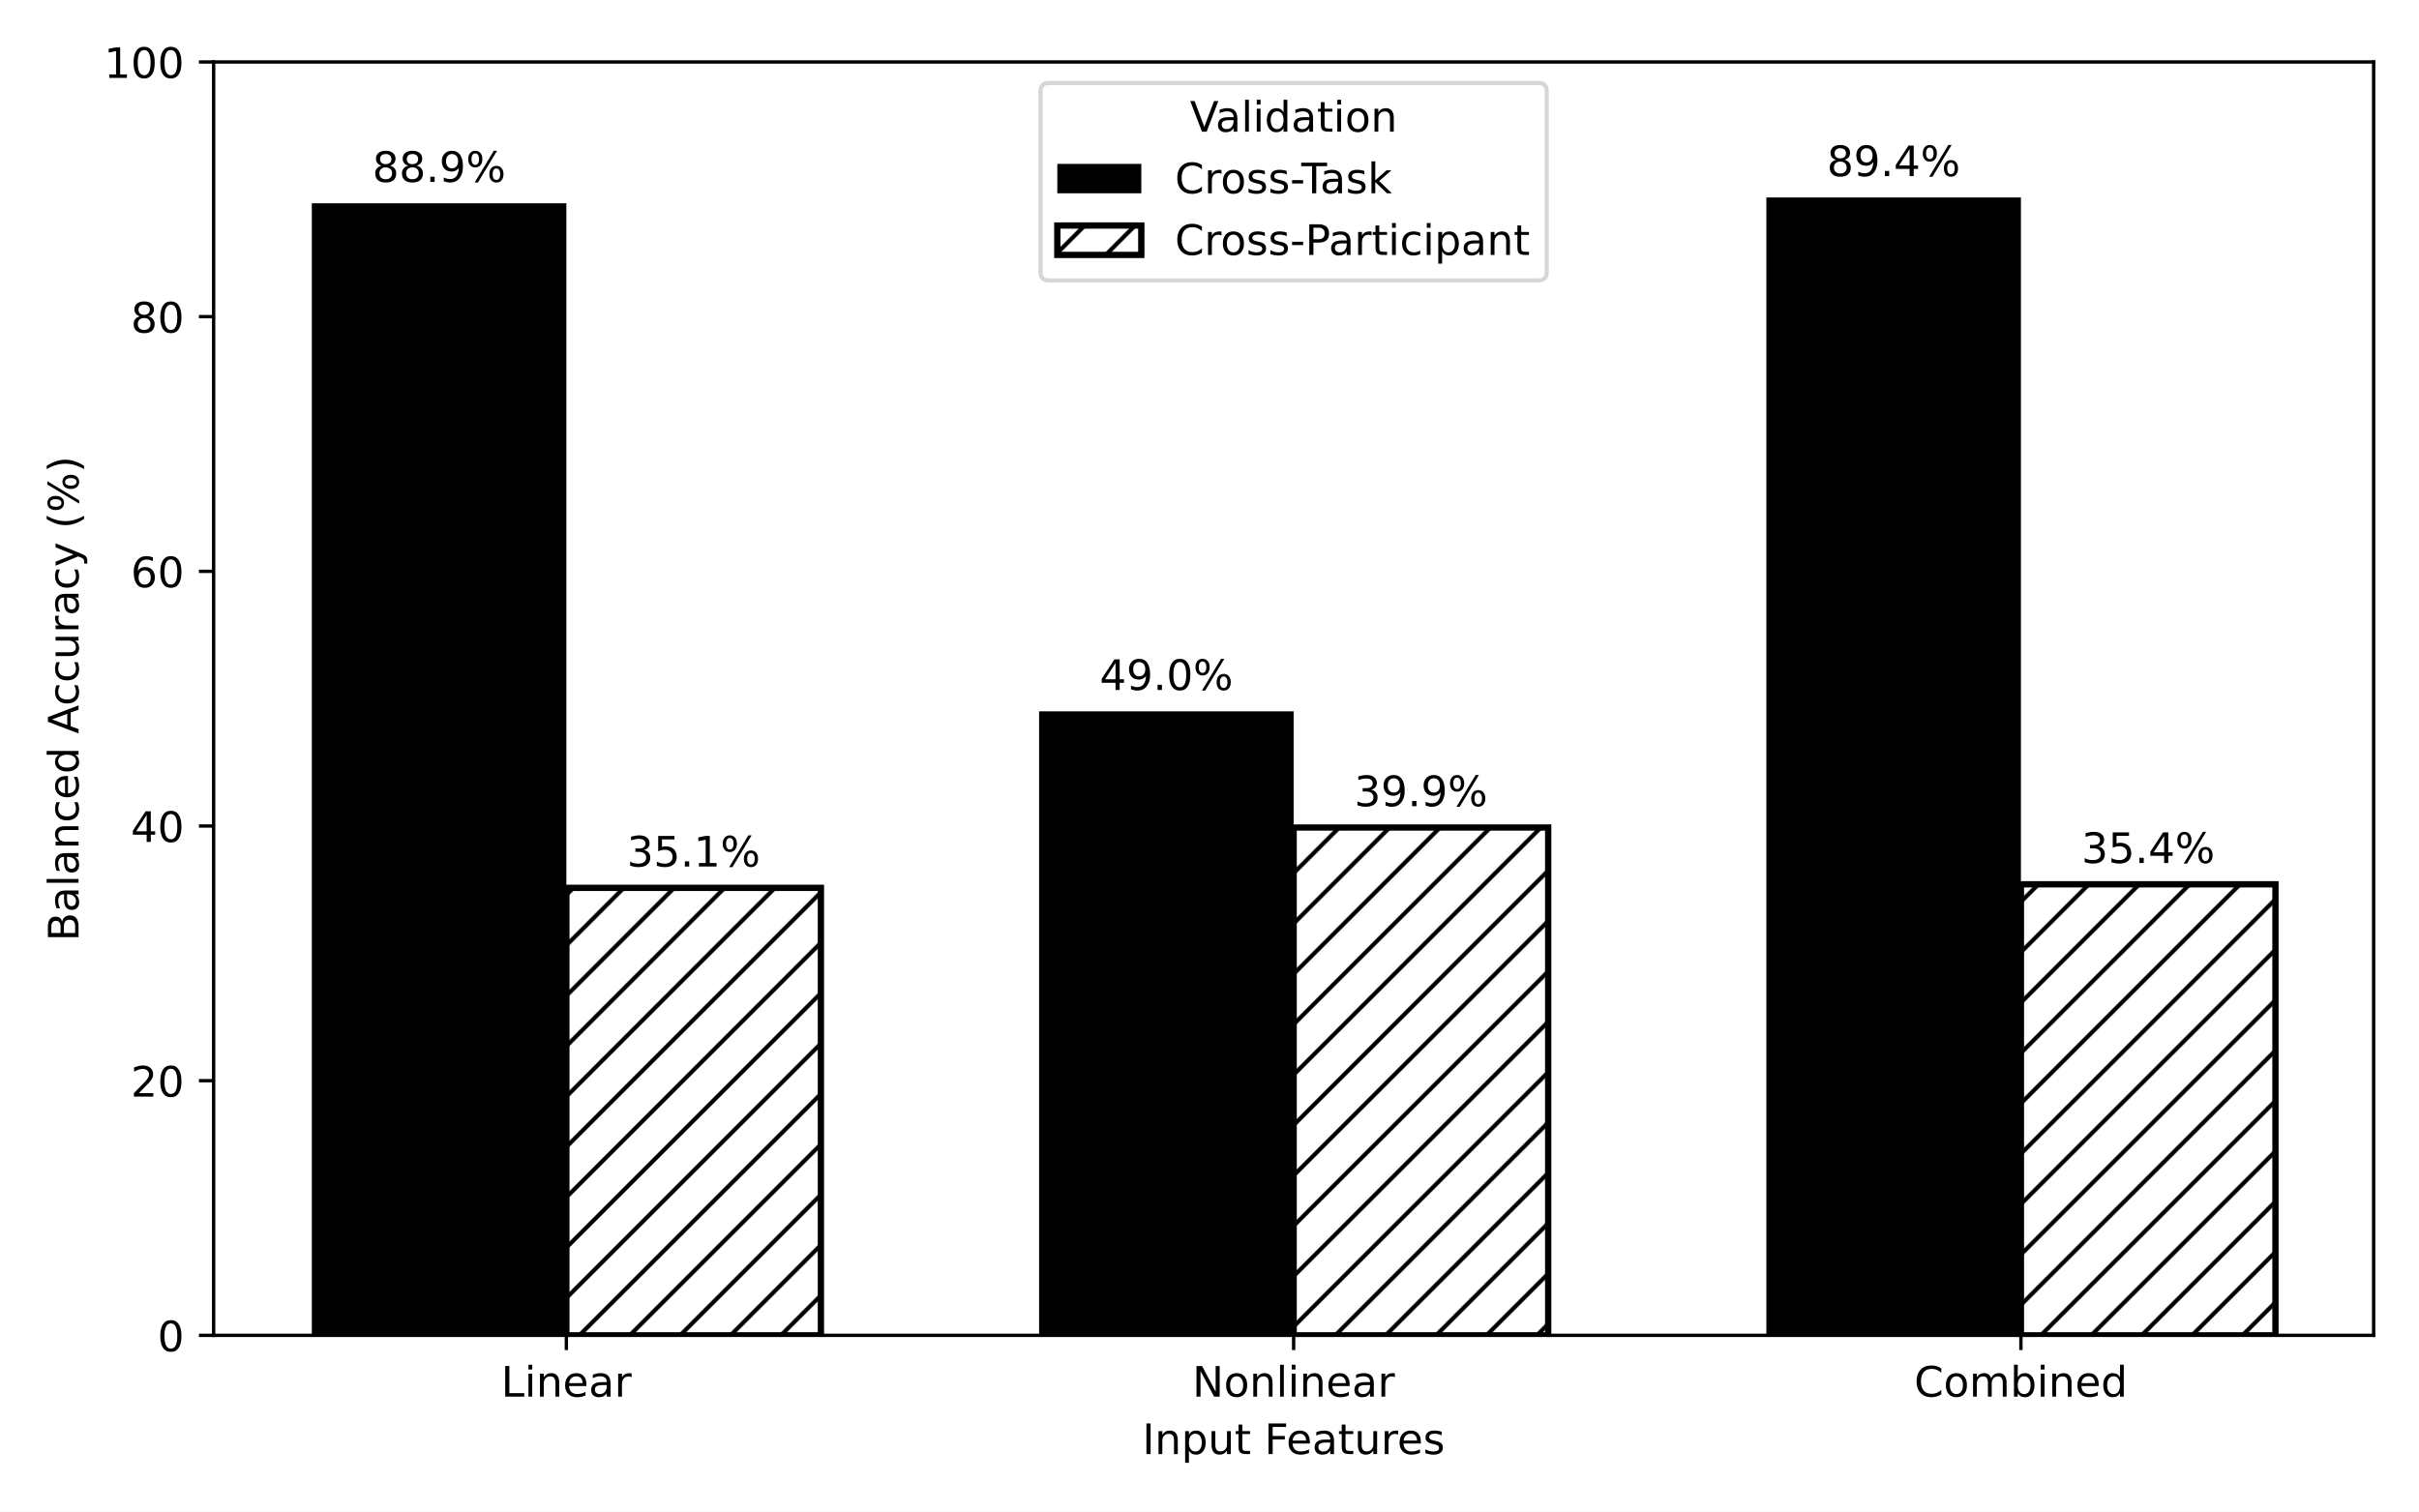
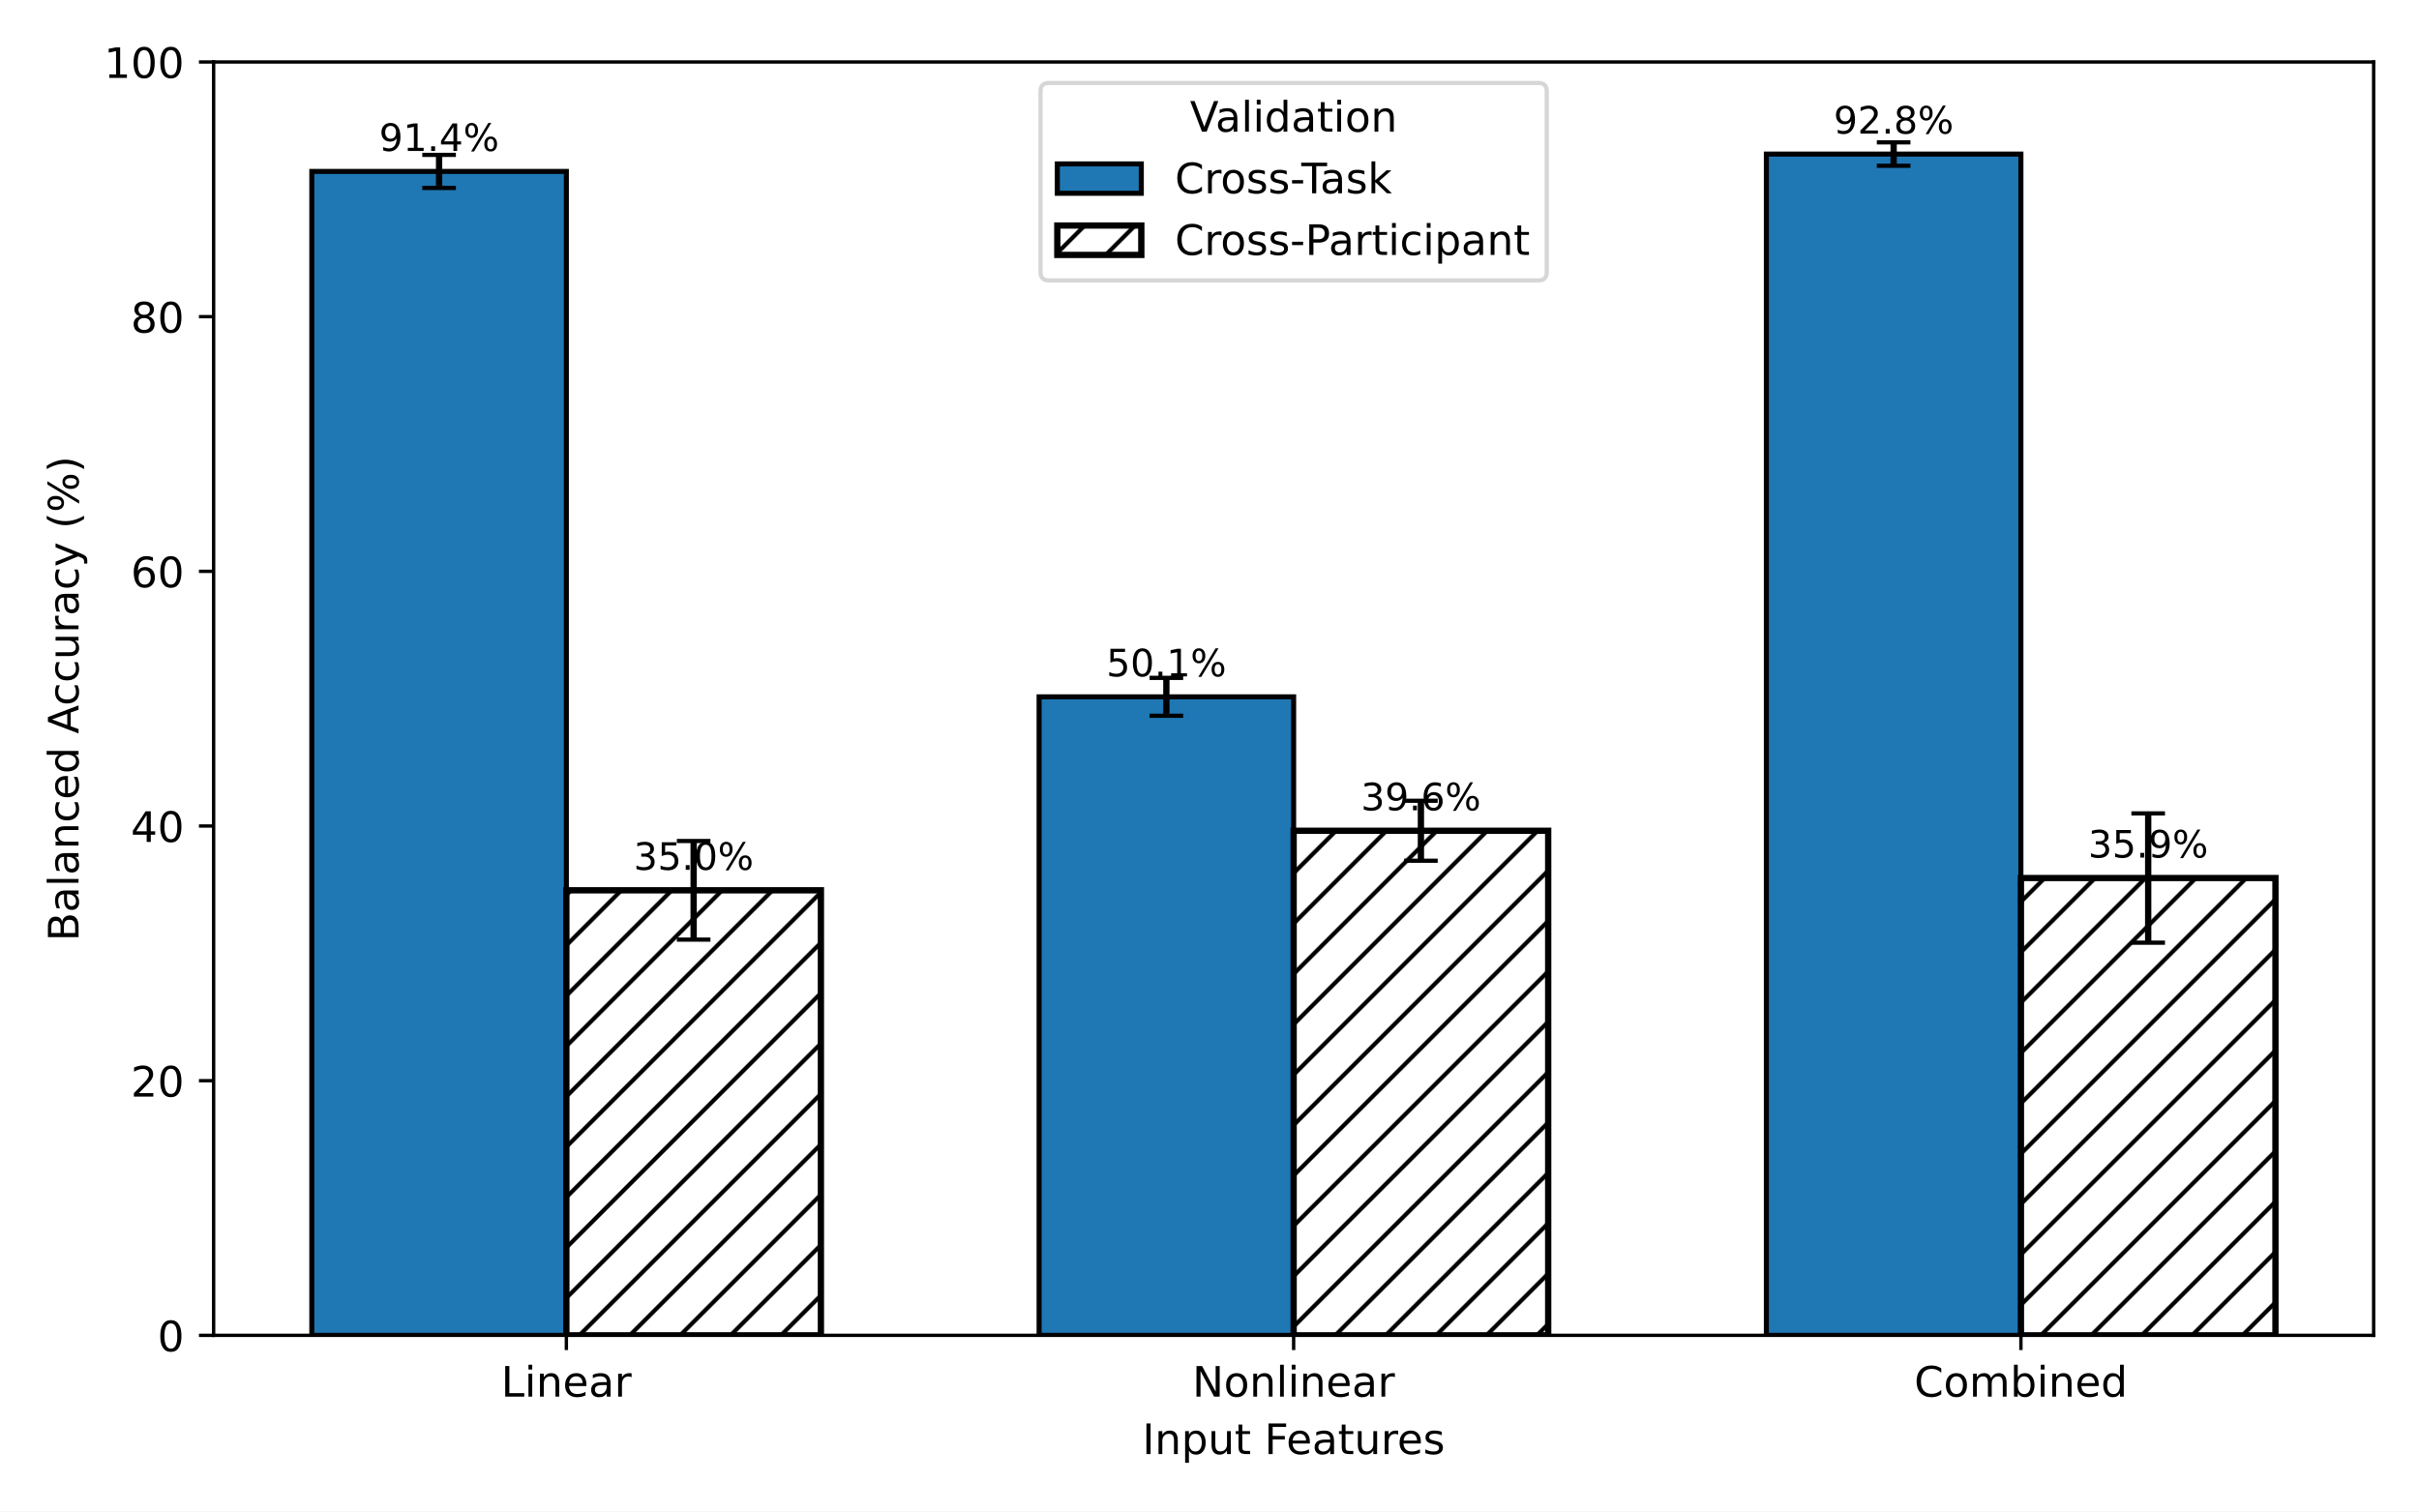
<svg xmlns="http://www.w3.org/2000/svg" xmlns:xlink="http://www.w3.org/1999/xlink" width="576pt" height="360pt" viewBox="0 0 576 360" version="1.1">
  <defs>
    <style type="text/css">*{stroke-linejoin: round; stroke-linecap: butt}</style>
  </defs>
  <g id="figure_1">
    <g id="patch_1">
      <path d="M 0 360  L 576 360  L 576 0  L 0 0  z " style="fill: #ffffff" />
    </g>
    <g id="axes_1">
      <g id="patch_2">
        <path d="M 50.87 318.04  L 565.2 318.04  L 565.2 14.76  L 50.87 14.76  z " style="fill: #ffffff" />
      </g>
      <g id="patch_3">
-         <path d="M 74.249 318.04  L 134.86 318.04  L 134.86 48.412  L 74.249 48.412  z " clip-path="url(#pcf24b8db1c)" />
+         <path d="M 74.249 318.04  L 134.86 318.04  L 134.86 40.831  L 74.249 40.831  z " clip-path="url(#p64c29a2ee1)" style="fill: #1f77b4; stroke: #000000; stroke-width: 1.2; stroke-linejoin: miter" />
      </g>
      <g id="patch_4">
-         <path d="M 247.424 318.04  L 308.035 318.04  L 308.035 169.413  L 247.424 169.413  z " clip-path="url(#pcf24b8db1c)" />
+         <path d="M 247.424 318.04  L 308.035 318.04  L 308.035 165.962  L 247.424 165.962  z " clip-path="url(#p64c29a2ee1)" style="fill: #1f77b4; stroke: #000000; stroke-width: 1.2; stroke-linejoin: miter" />
      </g>
      <g id="patch_5">
-         <path d="M 420.599 318.04  L 481.21 318.04  L 481.21 47.032  L 420.599 47.032  z " clip-path="url(#pcf24b8db1c)" />
+         <path d="M 420.599 318.04  L 481.21 318.04  L 481.21 36.696  L 420.599 36.696  z " clip-path="url(#p64c29a2ee1)" style="fill: #1f77b4; stroke: #000000; stroke-width: 1.2; stroke-linejoin: miter" />
      </g>
      <g id="patch_6">
-         <path d="M 134.86 318.04  L 195.471 318.04  L 195.471 211.462  L 134.86 211.462  z " clip-path="url(#pcf24b8db1c)" style="fill: url(#hb24f1ecdfa); stroke: #000000; stroke-width: 1.5; stroke-linejoin: miter" />
+         <path d="M 134.86 318.04  L 195.471 318.04  L 195.471 212.041  L 134.86 212.041  z " clip-path="url(#p64c29a2ee1)" style="fill: url(#hae6373798d); stroke: #000000; stroke-width: 1.5; stroke-linejoin: miter" />
      </g>
      <g id="patch_7">
-         <path d="M 308.035 318.04  L 368.646 318.04  L 368.646 197.089  L 308.035 197.089  z " clip-path="url(#pcf24b8db1c)" style="fill: url(#hb24f1ecdfa); stroke: #000000; stroke-width: 1.5; stroke-linejoin: miter" />
+         <path d="M 308.035 318.04  L 368.646 318.04  L 368.646 197.862  L 308.035 197.862  z " clip-path="url(#p64c29a2ee1)" style="fill: url(#hae6373798d); stroke: #000000; stroke-width: 1.5; stroke-linejoin: miter" />
      </g>
      <g id="patch_8">
-         <path d="M 481.21 318.04  L 541.821 318.04  L 541.821 210.621  L 481.21 210.621  z " clip-path="url(#pcf24b8db1c)" style="fill: url(#hb24f1ecdfa); stroke: #000000; stroke-width: 1.5; stroke-linejoin: miter" />
+         <path d="M 481.21 318.04  L 541.821 318.04  L 541.821 209.12  L 481.21 209.12  z " clip-path="url(#p64c29a2ee1)" style="fill: url(#hae6373798d); stroke: #000000; stroke-width: 1.5; stroke-linejoin: miter" />
      </g>
      <g id="matplotlib.axis_1">
        <g id="xtick_1">
          <g id="line2d_1">
            <defs>
-               <path id="m344d0b4bbc" d="M 0 0  L 0 3.5  " style="stroke: #000000; stroke-width: 0.8" />
-             </defs>
-             <g>
-               <use xlink:href="#m344d0b4bbc" x="134.86" y="318.04" style="stroke: #000000; stroke-width: 0.8" />
+               <path id="mcb055b87ef" d="M 0 0  L 0 3.5  " style="stroke: #000000; stroke-width: 0.8" />
+             </defs>
+             <g>
+               <use xlink:href="#mcb055b87ef" x="134.86" y="318.04" style="stroke: #000000; stroke-width: 0.8" />
            </g>
          </g>
          <g id="text_1">
            <g transform="translate(119.3201 332.6384) scale(0.1 -0.1)">
              <defs>
                <path id="DejaVuSans-4c" d="M 628 4666  L 1259 4666  L 1259 531  L 3531 531  L 3531 0  L 628 0  L 628 4666  z " transform="scale(0.015625)" />
                <path id="DejaVuSans-69" d="M 603 3500  L 1178 3500  L 1178 0  L 603 0  L 603 3500  z M 603 4863  L 1178 4863  L 1178 4134  L 603 4134  L 603 4863  z " transform="scale(0.015625)" />
                <path id="DejaVuSans-6e" d="M 3513 2113  L 3513 0  L 2938 0  L 2938 2094  Q 2938 2591 2744 2837  Q 2550 3084 2163 3084  Q 1697 3084 1428 2787  Q 1159 2491 1159 1978  L 1159 0  L 581 0  L 581 3500  L 1159 3500  L 1159 2956  Q 1366 3272 1645 3428  Q 1925 3584 2291 3584  Q 2894 3584 3203 3211  Q 3513 2838 3513 2113  z " transform="scale(0.015625)" />
                <path id="DejaVuSans-65" d="M 3597 1894  L 3597 1613  L 953 1613  Q 991 1019 1311 708  Q 1631 397 2203 397  Q 2534 397 2845 478  Q 3156 559 3463 722  L 3463 178  Q 3153 47 2828 -22  Q 2503 -91 2169 -91  Q 1331 -91 842 396  Q 353 884 353 1716  Q 353 2575 817 3079  Q 1281 3584 2069 3584  Q 2775 3584 3186 3129  Q 3597 2675 3597 1894  z M 3022 2063  Q 3016 2534 2758 2815  Q 2500 3097 2075 3097  Q 1594 3097 1305 2825  Q 1016 2553 972 2059  L 3022 2063  z " transform="scale(0.015625)" />
                <path id="DejaVuSans-61" d="M 2194 1759  Q 1497 1759 1228 1600  Q 959 1441 959 1056  Q 959 750 1161 570  Q 1363 391 1709 391  Q 2188 391 2477 730  Q 2766 1069 2766 1631  L 2766 1759  L 2194 1759  z M 3341 1997  L 3341 0  L 2766 0  L 2766 531  Q 2569 213 2275 61  Q 1981 -91 1556 -91  Q 1019 -91 701 211  Q 384 513 384 1019  Q 384 1609 779 1909  Q 1175 2209 1959 2209  L 2766 2209  L 2766 2266  Q 2766 2663 2505 2880  Q 2244 3097 1772 3097  Q 1472 3097 1187 3025  Q 903 2953 641 2809  L 641 3341  Q 956 3463 1253 3523  Q 1550 3584 1831 3584  Q 2591 3584 2966 3190  Q 3341 2797 3341 1997  z " transform="scale(0.015625)" />
                <path id="DejaVuSans-72" d="M 2631 2963  Q 2534 3019 2420 3045  Q 2306 3072 2169 3072  Q 1681 3072 1420 2755  Q 1159 2438 1159 1844  L 1159 0  L 581 0  L 581 3500  L 1159 3500  L 1159 2956  Q 1341 3275 1631 3429  Q 1922 3584 2338 3584  Q 2397 3584 2469 3576  Q 2541 3569 2628 3553  L 2631 2963  z " transform="scale(0.015625)" />
              </defs>
              <use xlink:href="#DejaVuSans-4c" />
              <use xlink:href="#DejaVuSans-69" transform="translate(55.71289 0)" />
              <use xlink:href="#DejaVuSans-6e" transform="translate(83.49609 0)" />
              <use xlink:href="#DejaVuSans-65" transform="translate(146.875 0)" />
              <use xlink:href="#DejaVuSans-61" transform="translate(208.3984 0)" />
              <use xlink:href="#DejaVuSans-72" transform="translate(269.6777 0)" />
            </g>
          </g>
        </g>
        <g id="xtick_2">
          <g id="line2d_2">
            <g>
-               <use xlink:href="#m344d0b4bbc" x="308.035" y="318.04" style="stroke: #000000; stroke-width: 0.8" />
+               <use xlink:href="#mcb055b87ef" x="308.035" y="318.04" style="stroke: #000000; stroke-width: 0.8" />
            </g>
          </g>
          <g id="text_2">
            <g transform="translate(283.9233 332.6384) scale(0.1 -0.1)">
              <defs>
                <path id="DejaVuSans-4e" d="M 628 4666  L 1478 4666  L 3547 763  L 3547 4666  L 4159 4666  L 4159 0  L 3309 0  L 1241 3903  L 1241 0  L 628 0  L 628 4666  z " transform="scale(0.015625)" />
                <path id="DejaVuSans-6f" d="M 1959 3097  Q 1497 3097 1228 2736  Q 959 2375 959 1747  Q 959 1119 1226 758  Q 1494 397 1959 397  Q 2419 397 2687 759  Q 2956 1122 2956 1747  Q 2956 2369 2687 2733  Q 2419 3097 1959 3097  z M 1959 3584  Q 2709 3584 3137 3096  Q 3566 2609 3566 1747  Q 3566 888 3137 398  Q 2709 -91 1959 -91  Q 1206 -91 779 398  Q 353 888 353 1747  Q 353 2609 779 3096  Q 1206 3584 1959 3584  z " transform="scale(0.015625)" />
                <path id="DejaVuSans-6c" d="M 603 4863  L 1178 4863  L 1178 0  L 603 0  L 603 4863  z " transform="scale(0.015625)" />
              </defs>
              <use xlink:href="#DejaVuSans-4e" />
              <use xlink:href="#DejaVuSans-6f" transform="translate(74.80469 0)" />
              <use xlink:href="#DejaVuSans-6e" transform="translate(135.9863 0)" />
              <use xlink:href="#DejaVuSans-6c" transform="translate(199.3652 0)" />
              <use xlink:href="#DejaVuSans-69" transform="translate(227.1484 0)" />
              <use xlink:href="#DejaVuSans-6e" transform="translate(254.9316 0)" />
              <use xlink:href="#DejaVuSans-65" transform="translate(318.3105 0)" />
              <use xlink:href="#DejaVuSans-61" transform="translate(379.834 0)" />
              <use xlink:href="#DejaVuSans-72" transform="translate(441.1133 0)" />
            </g>
          </g>
        </g>
        <g id="xtick_3">
          <g id="line2d_3">
            <g>
-               <use xlink:href="#m344d0b4bbc" x="481.21" y="318.04" style="stroke: #000000; stroke-width: 0.8" />
+               <use xlink:href="#mcb055b87ef" x="481.21" y="318.04" style="stroke: #000000; stroke-width: 0.8" />
            </g>
          </g>
          <g id="text_3">
            <g transform="translate(455.8062 332.6384) scale(0.1 -0.1)">
              <defs>
                <path id="DejaVuSans-43" d="M 4122 4306  L 4122 3641  Q 3803 3938 3442 4084  Q 3081 4231 2675 4231  Q 1875 4231 1450 3742  Q 1025 3253 1025 2328  Q 1025 1406 1450 917  Q 1875 428 2675 428  Q 3081 428 3442 575  Q 3803 722 4122 1019  L 4122 359  Q 3791 134 3420 21  Q 3050 -91 2638 -91  Q 1578 -91 968 557  Q 359 1206 359 2328  Q 359 3453 968 4101  Q 1578 4750 2638 4750  Q 3056 4750 3426 4639  Q 3797 4528 4122 4306  z " transform="scale(0.015625)" />
                <path id="DejaVuSans-6d" d="M 3328 2828  Q 3544 3216 3844 3400  Q 4144 3584 4550 3584  Q 5097 3584 5394 3201  Q 5691 2819 5691 2113  L 5691 0  L 5113 0  L 5113 2094  Q 5113 2597 4934 2840  Q 4756 3084 4391 3084  Q 3944 3084 3684 2787  Q 3425 2491 3425 1978  L 3425 0  L 2847 0  L 2847 2094  Q 2847 2600 2669 2842  Q 2491 3084 2119 3084  Q 1678 3084 1418 2786  Q 1159 2488 1159 1978  L 1159 0  L 581 0  L 581 3500  L 1159 3500  L 1159 2956  Q 1356 3278 1631 3431  Q 1906 3584 2284 3584  Q 2666 3584 2933 3390  Q 3200 3197 3328 2828  z " transform="scale(0.015625)" />
                <path id="DejaVuSans-62" d="M 3116 1747  Q 3116 2381 2855 2742  Q 2594 3103 2138 3103  Q 1681 3103 1420 2742  Q 1159 2381 1159 1747  Q 1159 1113 1420 752  Q 1681 391 2138 391  Q 2594 391 2855 752  Q 3116 1113 3116 1747  z M 1159 2969  Q 1341 3281 1617 3432  Q 1894 3584 2278 3584  Q 2916 3584 3314 3078  Q 3713 2572 3713 1747  Q 3713 922 3314 415  Q 2916 -91 2278 -91  Q 1894 -91 1617 61  Q 1341 213 1159 525  L 1159 0  L 581 0  L 581 4863  L 1159 4863  L 1159 2969  z " transform="scale(0.015625)" />
                <path id="DejaVuSans-64" d="M 2906 2969  L 2906 4863  L 3481 4863  L 3481 0  L 2906 0  L 2906 525  Q 2725 213 2448 61  Q 2172 -91 1784 -91  Q 1150 -91 751 415  Q 353 922 353 1747  Q 353 2572 751 3078  Q 1150 3584 1784 3584  Q 2172 3584 2448 3432  Q 2725 3281 2906 2969  z M 947 1747  Q 947 1113 1208 752  Q 1469 391 1925 391  Q 2381 391 2643 752  Q 2906 1113 2906 1747  Q 2906 2381 2643 2742  Q 2381 3103 1925 3103  Q 1469 3103 1208 2742  Q 947 2381 947 1747  z " transform="scale(0.015625)" />
              </defs>
              <use xlink:href="#DejaVuSans-43" />
              <use xlink:href="#DejaVuSans-6f" transform="translate(69.82422 0)" />
              <use xlink:href="#DejaVuSans-6d" transform="translate(131.0059 0)" />
              <use xlink:href="#DejaVuSans-62" transform="translate(228.418 0)" />
              <use xlink:href="#DejaVuSans-69" transform="translate(291.8945 0)" />
              <use xlink:href="#DejaVuSans-6e" transform="translate(319.6777 0)" />
              <use xlink:href="#DejaVuSans-65" transform="translate(383.0566 0)" />
              <use xlink:href="#DejaVuSans-64" transform="translate(444.5801 0)" />
            </g>
          </g>
        </g>
        <g id="text_4">
          <g transform="translate(272.0045 346.3166) scale(0.1 -0.1)">
            <defs>
              <path id="DejaVuSans-49" d="M 628 4666  L 1259 4666  L 1259 0  L 628 0  L 628 4666  z " transform="scale(0.015625)" />
              <path id="DejaVuSans-70" d="M 1159 525  L 1159 -1331  L 581 -1331  L 581 3500  L 1159 3500  L 1159 2969  Q 1341 3281 1617 3432  Q 1894 3584 2278 3584  Q 2916 3584 3314 3078  Q 3713 2572 3713 1747  Q 3713 922 3314 415  Q 2916 -91 2278 -91  Q 1894 -91 1617 61  Q 1341 213 1159 525  z M 3116 1747  Q 3116 2381 2855 2742  Q 2594 3103 2138 3103  Q 1681 3103 1420 2742  Q 1159 2381 1159 1747  Q 1159 1113 1420 752  Q 1681 391 2138 391  Q 2594 391 2855 752  Q 3116 1113 3116 1747  z " transform="scale(0.015625)" />
              <path id="DejaVuSans-75" d="M 544 1381  L 544 3500  L 1119 3500  L 1119 1403  Q 1119 906 1312 657  Q 1506 409 1894 409  Q 2359 409 2629 706  Q 2900 1003 2900 1516  L 2900 3500  L 3475 3500  L 3475 0  L 2900 0  L 2900 538  Q 2691 219 2414 64  Q 2138 -91 1772 -91  Q 1169 -91 856 284  Q 544 659 544 1381  z M 1991 3584  L 1991 3584  z " transform="scale(0.015625)" />
              <path id="DejaVuSans-74" d="M 1172 4494  L 1172 3500  L 2356 3500  L 2356 3053  L 1172 3053  L 1172 1153  Q 1172 725 1289 603  Q 1406 481 1766 481  L 2356 481  L 2356 0  L 1766 0  Q 1100 0 847 248  Q 594 497 594 1153  L 594 3053  L 172 3053  L 172 3500  L 594 3500  L 594 4494  L 1172 4494  z " transform="scale(0.015625)" />
              <path id="DejaVuSans-20" transform="scale(0.015625)" />
              <path id="DejaVuSans-46" d="M 628 4666  L 3309 4666  L 3309 4134  L 1259 4134  L 1259 2759  L 3109 2759  L 3109 2228  L 1259 2228  L 1259 0  L 628 0  L 628 4666  z " transform="scale(0.015625)" />
              <path id="DejaVuSans-73" d="M 2834 3397  L 2834 2853  Q 2591 2978 2328 3040  Q 2066 3103 1784 3103  Q 1356 3103 1142 2972  Q 928 2841 928 2578  Q 928 2378 1081 2264  Q 1234 2150 1697 2047  L 1894 2003  Q 2506 1872 2764 1633  Q 3022 1394 3022 966  Q 3022 478 2636 193  Q 2250 -91 1575 -91  Q 1294 -91 989 -36  Q 684 19 347 128  L 347 722  Q 666 556 975 473  Q 1284 391 1588 391  Q 1994 391 2212 530  Q 2431 669 2431 922  Q 2431 1156 2273 1281  Q 2116 1406 1581 1522  L 1381 1569  Q 847 1681 609 1914  Q 372 2147 372 2553  Q 372 3047 722 3315  Q 1072 3584 1716 3584  Q 2034 3584 2315 3537  Q 2597 3491 2834 3397  z " transform="scale(0.015625)" />
            </defs>
            <use xlink:href="#DejaVuSans-49" />
            <use xlink:href="#DejaVuSans-6e" transform="translate(29.49219 0)" />
            <use xlink:href="#DejaVuSans-70" transform="translate(92.87109 0)" />
            <use xlink:href="#DejaVuSans-75" transform="translate(156.3477 0)" />
            <use xlink:href="#DejaVuSans-74" transform="translate(219.7266 0)" />
            <use xlink:href="#DejaVuSans-20" transform="translate(258.9355 0)" />
            <use xlink:href="#DejaVuSans-46" transform="translate(290.7227 0)" />
            <use xlink:href="#DejaVuSans-65" transform="translate(342.7422 0)" />
            <use xlink:href="#DejaVuSans-61" transform="translate(404.2656 0)" />
            <use xlink:href="#DejaVuSans-74" transform="translate(465.5449 0)" />
            <use xlink:href="#DejaVuSans-75" transform="translate(504.7539 0)" />
            <use xlink:href="#DejaVuSans-72" transform="translate(568.1328 0)" />
            <use xlink:href="#DejaVuSans-65" transform="translate(606.9961 0)" />
            <use xlink:href="#DejaVuSans-73" transform="translate(668.5195 0)" />
          </g>
        </g>
      </g>
      <g id="matplotlib.axis_2">
        <g id="ytick_1">
          <g id="line2d_4">
            <defs>
-               <path id="m35015ac6d6" d="M 0 0  L -3.5 0  " style="stroke: #000000; stroke-width: 0.8" />
-             </defs>
-             <g>
-               <use xlink:href="#m35015ac6d6" x="50.87" y="318.04" style="stroke: #000000; stroke-width: 0.8" />
+               <path id="m17c5a88590" d="M 0 0  L -3.5 0  " style="stroke: #000000; stroke-width: 0.8" />
+             </defs>
+             <g>
+               <use xlink:href="#m17c5a88590" x="50.87" y="318.04" style="stroke: #000000; stroke-width: 0.8" />
            </g>
          </g>
          <g id="text_5">
            <g transform="translate(37.5075 321.8392) scale(0.1 -0.1)">
              <defs>
                <path id="DejaVuSans-30" d="M 2034 4250  Q 1547 4250 1301 3770  Q 1056 3291 1056 2328  Q 1056 1369 1301 889  Q 1547 409 2034 409  Q 2525 409 2770 889  Q 3016 1369 3016 2328  Q 3016 3291 2770 3770  Q 2525 4250 2034 4250  z M 2034 4750  Q 2819 4750 3233 4129  Q 3647 3509 3647 2328  Q 3647 1150 3233 529  Q 2819 -91 2034 -91  Q 1250 -91 836 529  Q 422 1150 422 2328  Q 422 3509 836 4129  Q 1250 4750 2034 4750  z " transform="scale(0.015625)" />
              </defs>
              <use xlink:href="#DejaVuSans-30" />
            </g>
          </g>
        </g>
        <g id="ytick_2">
          <g id="line2d_5">
            <g>
-               <use xlink:href="#m35015ac6d6" x="50.87" y="257.384" style="stroke: #000000; stroke-width: 0.8" />
+               <use xlink:href="#m17c5a88590" x="50.87" y="257.384" style="stroke: #000000; stroke-width: 0.8" />
            </g>
          </g>
          <g id="text_6">
            <g transform="translate(31.145 261.1832) scale(0.1 -0.1)">
              <defs>
                <path id="DejaVuSans-32" d="M 1228 531  L 3431 531  L 3431 0  L 469 0  L 469 531  Q 828 903 1448 1529  Q 2069 2156 2228 2338  Q 2531 2678 2651 2914  Q 2772 3150 2772 3378  Q 2772 3750 2511 3984  Q 2250 4219 1831 4219  Q 1534 4219 1204 4116  Q 875 4013 500 3803  L 500 4441  Q 881 4594 1212 4672  Q 1544 4750 1819 4750  Q 2544 4750 2975 4387  Q 3406 4025 3406 3419  Q 3406 3131 3298 2873  Q 3191 2616 2906 2266  Q 2828 2175 2409 1742  Q 1991 1309 1228 531  z " transform="scale(0.015625)" />
              </defs>
              <use xlink:href="#DejaVuSans-32" />
              <use xlink:href="#DejaVuSans-30" transform="translate(63.62305 0)" />
            </g>
          </g>
        </g>
        <g id="ytick_3">
          <g id="line2d_6">
            <g>
-               <use xlink:href="#m35015ac6d6" x="50.87" y="196.728" style="stroke: #000000; stroke-width: 0.8" />
+               <use xlink:href="#m17c5a88590" x="50.87" y="196.728" style="stroke: #000000; stroke-width: 0.8" />
            </g>
          </g>
          <g id="text_7">
            <g transform="translate(31.145 200.5272) scale(0.1 -0.1)">
              <defs>
                <path id="DejaVuSans-34" d="M 2419 4116  L 825 1625  L 2419 1625  L 2419 4116  z M 2253 4666  L 3047 4666  L 3047 1625  L 3713 1625  L 3713 1100  L 3047 1100  L 3047 0  L 2419 0  L 2419 1100  L 313 1100  L 313 1709  L 2253 4666  z " transform="scale(0.015625)" />
              </defs>
              <use xlink:href="#DejaVuSans-34" />
              <use xlink:href="#DejaVuSans-30" transform="translate(63.62305 0)" />
            </g>
          </g>
        </g>
        <g id="ytick_4">
          <g id="line2d_7">
            <g>
-               <use xlink:href="#m35015ac6d6" x="50.87" y="136.072" style="stroke: #000000; stroke-width: 0.8" />
+               <use xlink:href="#m17c5a88590" x="50.87" y="136.072" style="stroke: #000000; stroke-width: 0.8" />
            </g>
          </g>
          <g id="text_8">
            <g transform="translate(31.145 139.8712) scale(0.1 -0.1)">
              <defs>
                <path id="DejaVuSans-36" d="M 2113 2584  Q 1688 2584 1439 2293  Q 1191 2003 1191 1497  Q 1191 994 1439 701  Q 1688 409 2113 409  Q 2538 409 2786 701  Q 3034 994 3034 1497  Q 3034 2003 2786 2293  Q 2538 2584 2113 2584  z M 3366 4563  L 3366 3988  Q 3128 4100 2886 4159  Q 2644 4219 2406 4219  Q 1781 4219 1451 3797  Q 1122 3375 1075 2522  Q 1259 2794 1537 2939  Q 1816 3084 2150 3084  Q 2853 3084 3261 2657  Q 3669 2231 3669 1497  Q 3669 778 3244 343  Q 2819 -91 2113 -91  Q 1303 -91 875 529  Q 447 1150 447 2328  Q 447 3434 972 4092  Q 1497 4750 2381 4750  Q 2619 4750 2861 4703  Q 3103 4656 3366 4563  z " transform="scale(0.015625)" />
              </defs>
              <use xlink:href="#DejaVuSans-36" />
              <use xlink:href="#DejaVuSans-30" transform="translate(63.62305 0)" />
            </g>
          </g>
        </g>
        <g id="ytick_5">
          <g id="line2d_8">
            <g>
-               <use xlink:href="#m35015ac6d6" x="50.87" y="75.416" style="stroke: #000000; stroke-width: 0.8" />
+               <use xlink:href="#m17c5a88590" x="50.87" y="75.416" style="stroke: #000000; stroke-width: 0.8" />
            </g>
          </g>
          <g id="text_9">
            <g transform="translate(31.145 79.21522) scale(0.1 -0.1)">
              <defs>
                <path id="DejaVuSans-38" d="M 2034 2216  Q 1584 2216 1326 1975  Q 1069 1734 1069 1313  Q 1069 891 1326 650  Q 1584 409 2034 409  Q 2484 409 2743 651  Q 3003 894 3003 1313  Q 3003 1734 2745 1975  Q 2488 2216 2034 2216  z M 1403 2484  Q 997 2584 770 2862  Q 544 3141 544 3541  Q 544 4100 942 4425  Q 1341 4750 2034 4750  Q 2731 4750 3128 4425  Q 3525 4100 3525 3541  Q 3525 3141 3298 2862  Q 3072 2584 2669 2484  Q 3125 2378 3379 2068  Q 3634 1759 3634 1313  Q 3634 634 3220 271  Q 2806 -91 2034 -91  Q 1263 -91 848 271  Q 434 634 434 1313  Q 434 1759 690 2068  Q 947 2378 1403 2484  z M 1172 3481  Q 1172 3119 1398 2916  Q 1625 2713 2034 2713  Q 2441 2713 2670 2916  Q 2900 3119 2900 3481  Q 2900 3844 2670 4047  Q 2441 4250 2034 4250  Q 1625 4250 1398 4047  Q 1172 3844 1172 3481  z " transform="scale(0.015625)" />
              </defs>
              <use xlink:href="#DejaVuSans-38" />
              <use xlink:href="#DejaVuSans-30" transform="translate(63.62305 0)" />
            </g>
          </g>
        </g>
        <g id="ytick_6">
          <g id="line2d_9">
            <g>
-               <use xlink:href="#m35015ac6d6" x="50.87" y="14.76" style="stroke: #000000; stroke-width: 0.8" />
+               <use xlink:href="#m17c5a88590" x="50.87" y="14.76" style="stroke: #000000; stroke-width: 0.8" />
            </g>
          </g>
          <g id="text_10">
            <g transform="translate(24.7825 18.55922) scale(0.1 -0.1)">
              <defs>
                <path id="DejaVuSans-31" d="M 794 531  L 1825 531  L 1825 4091  L 703 3866  L 703 4441  L 1819 4666  L 2450 4666  L 2450 531  L 3481 531  L 3481 0  L 794 0  L 794 531  z " transform="scale(0.015625)" />
              </defs>
              <use xlink:href="#DejaVuSans-31" />
              <use xlink:href="#DejaVuSans-30" transform="translate(63.62305 0)" />
              <use xlink:href="#DejaVuSans-30" transform="translate(127.2461 0)" />
            </g>
          </g>
        </g>
        <g id="text_11">
          <g transform="translate(18.70281 224.175) rotate(-90) scale(0.1 -0.1)">
            <defs>
              <path id="DejaVuSans-42" d="M 1259 2228  L 1259 519  L 2272 519  Q 2781 519 3026 730  Q 3272 941 3272 1375  Q 3272 1813 3026 2020  Q 2781 2228 2272 2228  L 1259 2228  z M 1259 4147  L 1259 2741  L 2194 2741  Q 2656 2741 2882 2914  Q 3109 3088 3109 3444  Q 3109 3797 2882 3972  Q 2656 4147 2194 4147  L 1259 4147  z M 628 4666  L 2241 4666  Q 2963 4666 3353 4366  Q 3744 4066 3744 3513  Q 3744 3084 3544 2831  Q 3344 2578 2956 2516  Q 3422 2416 3680 2098  Q 3938 1781 3938 1306  Q 3938 681 3513 340  Q 3088 0 2303 0  L 628 0  L 628 4666  z " transform="scale(0.015625)" />
              <path id="DejaVuSans-63" d="M 3122 3366  L 3122 2828  Q 2878 2963 2633 3030  Q 2388 3097 2138 3097  Q 1578 3097 1268 2742  Q 959 2388 959 1747  Q 959 1106 1268 751  Q 1578 397 2138 397  Q 2388 397 2633 464  Q 2878 531 3122 666  L 3122 134  Q 2881 22 2623 -34  Q 2366 -91 2075 -91  Q 1284 -91 818 406  Q 353 903 353 1747  Q 353 2603 823 3093  Q 1294 3584 2113 3584  Q 2378 3584 2631 3529  Q 2884 3475 3122 3366  z " transform="scale(0.015625)" />
              <path id="DejaVuSans-41" d="M 2188 4044  L 1331 1722  L 3047 1722  L 2188 4044  z M 1831 4666  L 2547 4666  L 4325 0  L 3669 0  L 3244 1197  L 1141 1197  L 716 0  L 50 0  L 1831 4666  z " transform="scale(0.015625)" />
              <path id="DejaVuSans-79" d="M 2059 -325  Q 1816 -950 1584 -1140  Q 1353 -1331 966 -1331  L 506 -1331  L 506 -850  L 844 -850  Q 1081 -850 1212 -737  Q 1344 -625 1503 -206  L 1606 56  L 191 3500  L 800 3500  L 1894 763  L 2988 3500  L 3597 3500  L 2059 -325  z " transform="scale(0.015625)" />
              <path id="DejaVuSans-28" d="M 1984 4856  Q 1566 4138 1362 3434  Q 1159 2731 1159 2009  Q 1159 1288 1364 580  Q 1569 -128 1984 -844  L 1484 -844  Q 1016 -109 783 600  Q 550 1309 550 2009  Q 550 2706 781 3412  Q 1013 4119 1484 4856  L 1984 4856  z " transform="scale(0.015625)" />
              <path id="DejaVuSans-25" d="M 4653 2053  Q 4381 2053 4226 1822  Q 4072 1591 4072 1178  Q 4072 772 4226 539  Q 4381 306 4653 306  Q 4919 306 5073 539  Q 5228 772 5228 1178  Q 5228 1588 5073 1820  Q 4919 2053 4653 2053  z M 4653 2450  Q 5147 2450 5437 2106  Q 5728 1763 5728 1178  Q 5728 594 5436 251  Q 5144 -91 4653 -91  Q 4153 -91 3862 251  Q 3572 594 3572 1178  Q 3572 1766 3864 2108  Q 4156 2450 4653 2450  z M 1428 4353  Q 1159 4353 1004 4120  Q 850 3888 850 3481  Q 850 3069 1003 2837  Q 1156 2606 1428 2606  Q 1700 2606 1854 2837  Q 2009 3069 2009 3481  Q 2009 3884 1853 4118  Q 1697 4353 1428 4353  z M 4250 4750  L 4750 4750  L 1831 -91  L 1331 -91  L 4250 4750  z M 1428 4750  Q 1922 4750 2215 4408  Q 2509 4066 2509 3481  Q 2509 2891 2217 2550  Q 1925 2209 1428 2209  Q 931 2209 642 2551  Q 353 2894 353 3481  Q 353 4063 643 4406  Q 934 4750 1428 4750  z " transform="scale(0.015625)" />
              <path id="DejaVuSans-29" d="M 513 4856  L 1013 4856  Q 1481 4119 1714 3412  Q 1947 2706 1947 2009  Q 1947 1309 1714 600  Q 1481 -109 1013 -844  L 513 -844  Q 928 -128 1133 580  Q 1338 1288 1338 2009  Q 1338 2731 1133 3434  Q 928 4138 513 4856  z " transform="scale(0.015625)" />
            </defs>
            <use xlink:href="#DejaVuSans-42" />
            <use xlink:href="#DejaVuSans-61" transform="translate(68.60352 0)" />
            <use xlink:href="#DejaVuSans-6c" transform="translate(129.8828 0)" />
            <use xlink:href="#DejaVuSans-61" transform="translate(157.666 0)" />
            <use xlink:href="#DejaVuSans-6e" transform="translate(218.9453 0)" />
            <use xlink:href="#DejaVuSans-63" transform="translate(282.3242 0)" />
            <use xlink:href="#DejaVuSans-65" transform="translate(337.3047 0)" />
            <use xlink:href="#DejaVuSans-64" transform="translate(398.8281 0)" />
            <use xlink:href="#DejaVuSans-20" transform="translate(462.3047 0)" />
            <use xlink:href="#DejaVuSans-41" transform="translate(494.0918 0)" />
            <use xlink:href="#DejaVuSans-63" transform="translate(560.75 0)" />
            <use xlink:href="#DejaVuSans-63" transform="translate(615.7305 0)" />
            <use xlink:href="#DejaVuSans-75" transform="translate(670.7109 0)" />
            <use xlink:href="#DejaVuSans-72" transform="translate(734.0898 0)" />
            <use xlink:href="#DejaVuSans-61" transform="translate(775.2031 0)" />
            <use xlink:href="#DejaVuSans-63" transform="translate(836.4824 0)" />
            <use xlink:href="#DejaVuSans-79" transform="translate(891.4629 0)" />
            <use xlink:href="#DejaVuSans-20" transform="translate(950.6426 0)" />
            <use xlink:href="#DejaVuSans-28" transform="translate(982.4297 0)" />
            <use xlink:href="#DejaVuSans-25" transform="translate(1021.443 0)" />
            <use xlink:href="#DejaVuSans-29" transform="translate(1116.463 0)" />
          </g>
        </g>
      </g>
+       <g id="LineCollection_1">
+         <path d="M 104.554 44.77  L 104.554 36.892  " clip-path="url(#p64c29a2ee1)" style="fill: none; stroke: #000000; stroke-width: 1.5" />
+         <path d="M 277.729 170.474  L 277.729 161.45  " clip-path="url(#p64c29a2ee1)" style="fill: none; stroke: #000000; stroke-width: 1.5" />
+         <path d="M 450.904 39.489  L 450.904 33.904  " clip-path="url(#p64c29a2ee1)" style="fill: none; stroke: #000000; stroke-width: 1.5" />
+       </g>
+       <g id="line2d_10">
+         <defs>
+           <path id="m229a645dc1" d="M 4 0  L -4 -0  " style="stroke: #000000" />
+         </defs>
+         <g clip-path="url(#p64c29a2ee1)">
+           <use xlink:href="#m229a645dc1" x="104.554" y="44.77" style="stroke: #000000" />
+           <use xlink:href="#m229a645dc1" x="277.729" y="170.474" style="stroke: #000000" />
+           <use xlink:href="#m229a645dc1" x="450.904" y="39.489" style="stroke: #000000" />
+         </g>
+       </g>
+       <g id="line2d_11">
+         <g clip-path="url(#p64c29a2ee1)">
+           <use xlink:href="#m229a645dc1" x="104.554" y="36.892" style="stroke: #000000" />
+           <use xlink:href="#m229a645dc1" x="277.729" y="161.45" style="stroke: #000000" />
+           <use xlink:href="#m229a645dc1" x="450.904" y="33.904" style="stroke: #000000" />
+         </g>
+       </g>
+       <g id="LineCollection_2">
+         <path d="M 165.166 223.784  L 165.166 200.298  " clip-path="url(#p64c29a2ee1)" style="fill: none; stroke: #000000; stroke-width: 1.5" />
+         <path d="M 338.341 205.001  L 338.341 190.723  " clip-path="url(#p64c29a2ee1)" style="fill: none; stroke: #000000; stroke-width: 1.5" />
+         <path d="M 511.516 224.517  L 511.516 193.722  " clip-path="url(#p64c29a2ee1)" style="fill: none; stroke: #000000; stroke-width: 1.5" />
+       </g>
+       <g id="line2d_12">
+         <g clip-path="url(#p64c29a2ee1)">
+           <use xlink:href="#m229a645dc1" x="165.166" y="223.784" style="stroke: #000000" />
+           <use xlink:href="#m229a645dc1" x="338.341" y="205.001" style="stroke: #000000" />
+           <use xlink:href="#m229a645dc1" x="511.516" y="224.517" style="stroke: #000000" />
+         </g>
+       </g>
+       <g id="line2d_13">
+         <g clip-path="url(#p64c29a2ee1)">
+           <use xlink:href="#m229a645dc1" x="165.166" y="200.298" style="stroke: #000000" />
+           <use xlink:href="#m229a645dc1" x="338.341" y="190.723" style="stroke: #000000" />
+           <use xlink:href="#m229a645dc1" x="511.516" y="193.722" style="stroke: #000000" />
+         </g>
+       </g>
      <g id="patch_9">
        <path d="M 50.87 318.04  L 50.87 14.76  " style="fill: none; stroke: #000000; stroke-width: 0.8; stroke-linejoin: miter; stroke-linecap: square" />
      </g>
      <g id="patch_10">
        <path d="M 565.2 318.04  L 565.2 14.76  " style="fill: none; stroke: #000000; stroke-width: 0.8; stroke-linejoin: miter; stroke-linecap: square" />
      </g>
      <g id="patch_11">
        <path d="M 50.87 318.04  L 565.2 318.04  " style="fill: none; stroke: #000000; stroke-width: 0.8; stroke-linejoin: miter; stroke-linecap: square" />
      </g>
      <g id="patch_12">
        <path d="M 50.87 14.76  L 565.2 14.76  " style="fill: none; stroke: #000000; stroke-width: 0.8; stroke-linejoin: miter; stroke-linecap: square" />
      </g>
      <g id="text_12">
-         <g transform="translate(88.67068 43.33224) scale(0.1 -0.1)">
+         <g transform="translate(90.25904 35.95893) scale(0.09 -0.09)">
          <defs>
+             <path id="DejaVuSans-39" d="M 703 97  L 703 672  Q 941 559 1184 500  Q 1428 441 1663 441  Q 2288 441 2617 861  Q 2947 1281 2994 2138  Q 2813 1869 2534 1725  Q 2256 1581 1919 1581  Q 1219 1581 811 2004  Q 403 2428 403 3163  Q 403 3881 828 4315  Q 1253 4750 1959 4750  Q 2769 4750 3195 4129  Q 3622 3509 3622 2328  Q 3622 1225 3098 567  Q 2575 -91 1691 -91  Q 1453 -91 1209 -44  Q 966 3 703 97  z M 1959 2075  Q 2384 2075 2632 2365  Q 2881 2656 2881 3163  Q 2881 3666 2632 3958  Q 2384 4250 1959 4250  Q 1534 4250 1286 3958  Q 1038 3666 1038 3163  Q 1038 2656 1286 2365  Q 1534 2075 1959 2075  z " transform="scale(0.015625)" />
            <path id="DejaVuSans-2e" d="M 684 794  L 1344 794  L 1344 0  L 684 0  L 684 794  z " transform="scale(0.015625)" />
-             <path id="DejaVuSans-39" d="M 703 97  L 703 672  Q 941 559 1184 500  Q 1428 441 1663 441  Q 2288 441 2617 861  Q 2947 1281 2994 2138  Q 2813 1869 2534 1725  Q 2256 1581 1919 1581  Q 1219 1581 811 2004  Q 403 2428 403 3163  Q 403 3881 828 4315  Q 1253 4750 1959 4750  Q 2769 4750 3195 4129  Q 3622 3509 3622 2328  Q 3622 1225 3098 567  Q 2575 -91 1691 -91  Q 1453 -91 1209 -44  Q 966 3 703 97  z M 1959 2075  Q 2384 2075 2632 2365  Q 2881 2656 2881 3163  Q 2881 3666 2632 3958  Q 2384 4250 1959 4250  Q 1534 4250 1286 3958  Q 1038 3666 1038 3163  Q 1038 2656 1286 2365  Q 1534 2075 1959 2075  z " transform="scale(0.015625)" />
          </defs>
-           <use xlink:href="#DejaVuSans-38" />
-           <use xlink:href="#DejaVuSans-38" transform="translate(63.62305 0)" />
-           <use xlink:href="#DejaVuSans-2e" transform="translate(127.2461 0)" />
-           <use xlink:href="#DejaVuSans-39" transform="translate(159.0332 0)" />
+           <use xlink:href="#DejaVuSans-39" />
+           <use xlink:href="#DejaVuSans-31" transform="translate(63.62305 0)" />
+           <use xlink:href="#DejaVuSans-2e" transform="translate(127.2461 0)" />
+           <use xlink:href="#DejaVuSans-34" transform="translate(159.0332 0)" />
          <use xlink:href="#DejaVuSans-25" transform="translate(222.6562 0)" />
        </g>
      </g>
      <g id="text_13">
-         <g transform="translate(261.8458 164.3333) scale(0.1 -0.1)">
-           <use xlink:href="#DejaVuSans-34" />
-           <use xlink:href="#DejaVuSans-39" transform="translate(63.62305 0)" />
-           <use xlink:href="#DejaVuSans-2e" transform="translate(127.2461 0)" />
-           <use xlink:href="#DejaVuSans-30" transform="translate(159.0332 0)" />
+         <g transform="translate(263.4341 161.0899) scale(0.09 -0.09)">
+           <defs>
+             <path id="DejaVuSans-35" d="M 691 4666  L 3169 4666  L 3169 4134  L 1269 4134  L 1269 2991  Q 1406 3038 1543 3061  Q 1681 3084 1819 3084  Q 2600 3084 3056 2656  Q 3513 2228 3513 1497  Q 3513 744 3044 326  Q 2575 -91 1722 -91  Q 1428 -91 1123 -41  Q 819 9 494 109  L 494 744  Q 775 591 1075 516  Q 1375 441 1709 441  Q 2250 441 2565 725  Q 2881 1009 2881 1497  Q 2881 1984 2565 2268  Q 2250 2553 1709 2553  Q 1456 2553 1204 2497  Q 953 2441 691 2322  L 691 4666  z " transform="scale(0.015625)" />
+           </defs>
+           <use xlink:href="#DejaVuSans-35" />
+           <use xlink:href="#DejaVuSans-30" transform="translate(63.62305 0)" />
+           <use xlink:href="#DejaVuSans-2e" transform="translate(127.2461 0)" />
+           <use xlink:href="#DejaVuSans-31" transform="translate(159.0332 0)" />
          <use xlink:href="#DejaVuSans-25" transform="translate(222.6562 0)" />
        </g>
      </g>
      <g id="text_14">
-         <g transform="translate(435.0209 41.95232) scale(0.1 -0.1)">
-           <use xlink:href="#DejaVuSans-38" />
-           <use xlink:href="#DejaVuSans-39" transform="translate(63.62305 0)" />
-           <use xlink:href="#DejaVuSans-2e" transform="translate(127.2461 0)" />
-           <use xlink:href="#DejaVuSans-34" transform="translate(159.0332 0)" />
+         <g transform="translate(436.6092 31.82455) scale(0.09 -0.09)">
+           <use xlink:href="#DejaVuSans-39" />
+           <use xlink:href="#DejaVuSans-32" transform="translate(63.62305 0)" />
+           <use xlink:href="#DejaVuSans-2e" transform="translate(127.2461 0)" />
+           <use xlink:href="#DejaVuSans-38" transform="translate(159.0332 0)" />
          <use xlink:href="#DejaVuSans-25" transform="translate(222.6562 0)" />
        </g>
      </g>
      <g id="text_15">
-         <g transform="translate(149.282 206.3825) scale(0.1 -0.1)">
+         <g transform="translate(150.8703 207.1696) scale(0.09 -0.09)">
          <defs>
            <path id="DejaVuSans-33" d="M 2597 2516  Q 3050 2419 3304 2112  Q 3559 1806 3559 1356  Q 3559 666 3084 287  Q 2609 -91 1734 -91  Q 1441 -91 1130 -33  Q 819 25 488 141  L 488 750  Q 750 597 1062 519  Q 1375 441 1716 441  Q 2309 441 2620 675  Q 2931 909 2931 1356  Q 2931 1769 2642 2001  Q 2353 2234 1838 2234  L 1294 2234  L 1294 2753  L 1863 2753  Q 2328 2753 2575 2939  Q 2822 3125 2822 3475  Q 2822 3834 2567 4026  Q 2313 4219 1838 4219  Q 1578 4219 1281 4162  Q 984 4106 628 3988  L 628 4550  Q 988 4650 1302 4700  Q 1616 4750 1894 4750  Q 2613 4750 3031 4423  Q 3450 4097 3450 3541  Q 3450 3153 3228 2886  Q 3006 2619 2597 2516  z " transform="scale(0.015625)" />
-             <path id="DejaVuSans-35" d="M 691 4666  L 3169 4666  L 3169 4134  L 1269 4134  L 1269 2991  Q 1406 3038 1543 3061  Q 1681 3084 1819 3084  Q 2600 3084 3056 2656  Q 3513 2228 3513 1497  Q 3513 744 3044 326  Q 2575 -91 1722 -91  Q 1428 -91 1123 -41  Q 819 9 494 109  L 494 744  Q 775 591 1075 516  Q 1375 441 1709 441  Q 2250 441 2565 725  Q 2881 1009 2881 1497  Q 2881 1984 2565 2268  Q 2250 2553 1709 2553  Q 1456 2553 1204 2497  Q 953 2441 691 2322  L 691 4666  z " transform="scale(0.015625)" />
          </defs>
          <use xlink:href="#DejaVuSans-33" />
          <use xlink:href="#DejaVuSans-35" transform="translate(63.62305 0)" />
          <use xlink:href="#DejaVuSans-2e" transform="translate(127.2461 0)" />
-           <use xlink:href="#DejaVuSans-31" transform="translate(159.0332 0)" />
+           <use xlink:href="#DejaVuSans-30" transform="translate(159.0332 0)" />
          <use xlink:href="#DejaVuSans-25" transform="translate(222.6562 0)" />
        </g>
      </g>
      <g id="text_16">
-         <g transform="translate(322.457 192.0097) scale(0.1 -0.1)">
+         <g transform="translate(324.0454 192.9902) scale(0.09 -0.09)">
          <use xlink:href="#DejaVuSans-33" />
          <use xlink:href="#DejaVuSans-39" transform="translate(63.62305 0)" />
          <use xlink:href="#DejaVuSans-2e" transform="translate(127.2461 0)" />
-           <use xlink:href="#DejaVuSans-39" transform="translate(159.0332 0)" />
+           <use xlink:href="#DejaVuSans-36" transform="translate(159.0332 0)" />
          <use xlink:href="#DejaVuSans-25" transform="translate(222.6562 0)" />
        </g>
      </g>
      <g id="text_17">
-         <g transform="translate(495.6321 205.5412) scale(0.1 -0.1)">
+         <g transform="translate(497.2205 204.248) scale(0.09 -0.09)">
          <use xlink:href="#DejaVuSans-33" />
          <use xlink:href="#DejaVuSans-35" transform="translate(63.62305 0)" />
          <use xlink:href="#DejaVuSans-2e" transform="translate(127.2461 0)" />
-           <use xlink:href="#DejaVuSans-34" transform="translate(159.0332 0)" />
+           <use xlink:href="#DejaVuSans-39" transform="translate(159.0332 0)" />
          <use xlink:href="#DejaVuSans-25" transform="translate(222.6562 0)" />
        </g>
      </g>
      <g id="legend_1">
        <g id="patch_13">
          <path d="M 249.764 66.794  L 366.306 66.794  Q 368.306 66.794 368.306 64.794  L 368.306 21.76  Q 368.306 19.76 366.306 19.76  L 249.764 19.76  Q 247.764 19.76 247.764 21.76  L 247.764 64.794  Q 247.764 66.794 249.764 66.794  z " style="fill: #ffffff; opacity: 0.8; stroke: #cccccc; stroke-linejoin: miter" />
        </g>
        <g id="text_18">
          <g transform="translate(283.3444 31.35844) scale(0.1 -0.1)">
            <defs>
              <path id="DejaVuSans-56" d="M 1831 0  L 50 4666  L 709 4666  L 2188 738  L 3669 4666  L 4325 4666  L 2547 0  L 1831 0  z " transform="scale(0.015625)" />
            </defs>
            <use xlink:href="#DejaVuSans-56" />
            <use xlink:href="#DejaVuSans-61" transform="translate(60.6582 0)" />
            <use xlink:href="#DejaVuSans-6c" transform="translate(121.9375 0)" />
            <use xlink:href="#DejaVuSans-69" transform="translate(149.7207 0)" />
            <use xlink:href="#DejaVuSans-64" transform="translate(177.5039 0)" />
            <use xlink:href="#DejaVuSans-61" transform="translate(240.9805 0)" />
            <use xlink:href="#DejaVuSans-74" transform="translate(302.2598 0)" />
            <use xlink:href="#DejaVuSans-69" transform="translate(341.4688 0)" />
            <use xlink:href="#DejaVuSans-6f" transform="translate(369.252 0)" />
            <use xlink:href="#DejaVuSans-6e" transform="translate(430.4336 0)" />
          </g>
        </g>
        <g id="patch_14">
-           <path d="M 251.764 46.037  L 271.764 46.037  L 271.764 39.037  L 251.764 39.037  z " />
+           <path d="M 251.764 46.037  L 271.764 46.037  L 271.764 39.037  L 251.764 39.037  z " style="fill: #1f77b4; stroke: #000000; stroke-width: 1.2; stroke-linejoin: miter" />
        </g>
        <g id="text_19">
          <g transform="translate(279.7639 46.03656) scale(0.1 -0.1)">
            <defs>
              <path id="DejaVuSans-2d" d="M 313 2009  L 1997 2009  L 1997 1497  L 313 1497  L 313 2009  z " transform="scale(0.015625)" />
              <path id="DejaVuSans-54" d="M -19 4666  L 3928 4666  L 3928 4134  L 2272 4134  L 2272 0  L 1638 0  L 1638 4134  L -19 4134  L -19 4666  z " transform="scale(0.015625)" />
              <path id="DejaVuSans-6b" d="M 581 4863  L 1159 4863  L 1159 1991  L 2875 3500  L 3609 3500  L 1753 1863  L 3688 0  L 2938 0  L 1159 1709  L 1159 0  L 581 0  L 581 4863  z " transform="scale(0.015625)" />
            </defs>
            <use xlink:href="#DejaVuSans-43" />
            <use xlink:href="#DejaVuSans-72" transform="translate(69.82422 0)" />
            <use xlink:href="#DejaVuSans-6f" transform="translate(108.6875 0)" />
            <use xlink:href="#DejaVuSans-73" transform="translate(169.8691 0)" />
            <use xlink:href="#DejaVuSans-73" transform="translate(221.9688 0)" />
            <use xlink:href="#DejaVuSans-2d" transform="translate(274.0684 0)" />
            <use xlink:href="#DejaVuSans-54" transform="translate(301.0273 0)" />
            <use xlink:href="#DejaVuSans-61" transform="translate(345.6113 0)" />
            <use xlink:href="#DejaVuSans-73" transform="translate(406.8906 0)" />
            <use xlink:href="#DejaVuSans-6b" transform="translate(458.9902 0)" />
          </g>
        </g>
        <g id="patch_15">
-           <path d="M 251.764 60.715  L 271.764 60.715  L 271.764 53.715  L 251.764 53.715  z " style="fill: url(#hb24f1ecdfa); stroke: #000000; stroke-width: 1.5; stroke-linejoin: miter" />
+           <path d="M 251.764 60.715  L 271.764 60.715  L 271.764 53.715  L 251.764 53.715  z " style="fill: url(#hae6373798d); stroke: #000000; stroke-width: 1.5; stroke-linejoin: miter" />
        </g>
        <g id="text_20">
          <g transform="translate(279.7639 60.71469) scale(0.1 -0.1)">
            <defs>
              <path id="DejaVuSans-50" d="M 1259 4147  L 1259 2394  L 2053 2394  Q 2494 2394 2734 2622  Q 2975 2850 2975 3272  Q 2975 3691 2734 3919  Q 2494 4147 2053 4147  L 1259 4147  z M 628 4666  L 2053 4666  Q 2838 4666 3239 4311  Q 3641 3956 3641 3272  Q 3641 2581 3239 2228  Q 2838 1875 2053 1875  L 1259 1875  L 1259 0  L 628 0  L 628 4666  z " transform="scale(0.015625)" />
            </defs>
            <use xlink:href="#DejaVuSans-43" />
            <use xlink:href="#DejaVuSans-72" transform="translate(69.82422 0)" />
            <use xlink:href="#DejaVuSans-6f" transform="translate(108.6875 0)" />
            <use xlink:href="#DejaVuSans-73" transform="translate(169.8691 0)" />
            <use xlink:href="#DejaVuSans-73" transform="translate(221.9688 0)" />
            <use xlink:href="#DejaVuSans-2d" transform="translate(274.0684 0)" />
            <use xlink:href="#DejaVuSans-50" transform="translate(310.1523 0)" />
            <use xlink:href="#DejaVuSans-61" transform="translate(365.9551 0)" />
            <use xlink:href="#DejaVuSans-72" transform="translate(427.2344 0)" />
            <use xlink:href="#DejaVuSans-74" transform="translate(468.3477 0)" />
            <use xlink:href="#DejaVuSans-69" transform="translate(507.5566 0)" />
            <use xlink:href="#DejaVuSans-63" transform="translate(535.3398 0)" />
            <use xlink:href="#DejaVuSans-69" transform="translate(590.3203 0)" />
            <use xlink:href="#DejaVuSans-70" transform="translate(618.1035 0)" />
            <use xlink:href="#DejaVuSans-61" transform="translate(681.5801 0)" />
            <use xlink:href="#DejaVuSans-6e" transform="translate(742.8594 0)" />
            <use xlink:href="#DejaVuSans-74" transform="translate(806.2383 0)" />
          </g>
        </g>
      </g>
    </g>
  </g>
  <defs>
-     <clipPath id="pcf24b8db1c">
+     <clipPath id="p64c29a2ee1">
      <rect x="50.87" y="14.76" width="514.33" height="303.28" />
    </clipPath>
  </defs>
  <defs>
-     <pattern id="hb24f1ecdfa" patternUnits="userSpaceOnUse" x="0" y="0" width="72" height="72">
+     <pattern id="hae6373798d" patternUnits="userSpaceOnUse" x="0" y="0" width="72" height="72">
      <rect x="0" y="0" width="73" height="73" fill="none" />
      <path d="M -36 36  L 36 -36  M -30 42  L 42 -30  M -24 48  L 48 -24  M -18 54  L 54 -18  M -12 60  L 60 -12  M -6 66  L 66 -6  M 0 72  L 72 0  M 6 78  L 78 6  M 12 84  L 84 12  M 18 90  L 90 18  M 24 96  L 96 24  M 30 102  L 102 30  M 36 108  L 108 36  " style="fill: #000000; stroke: #000000; stroke-width: 1.0; stroke-linecap: butt; stroke-linejoin: miter" />
    </pattern>
  </defs>
</svg>
